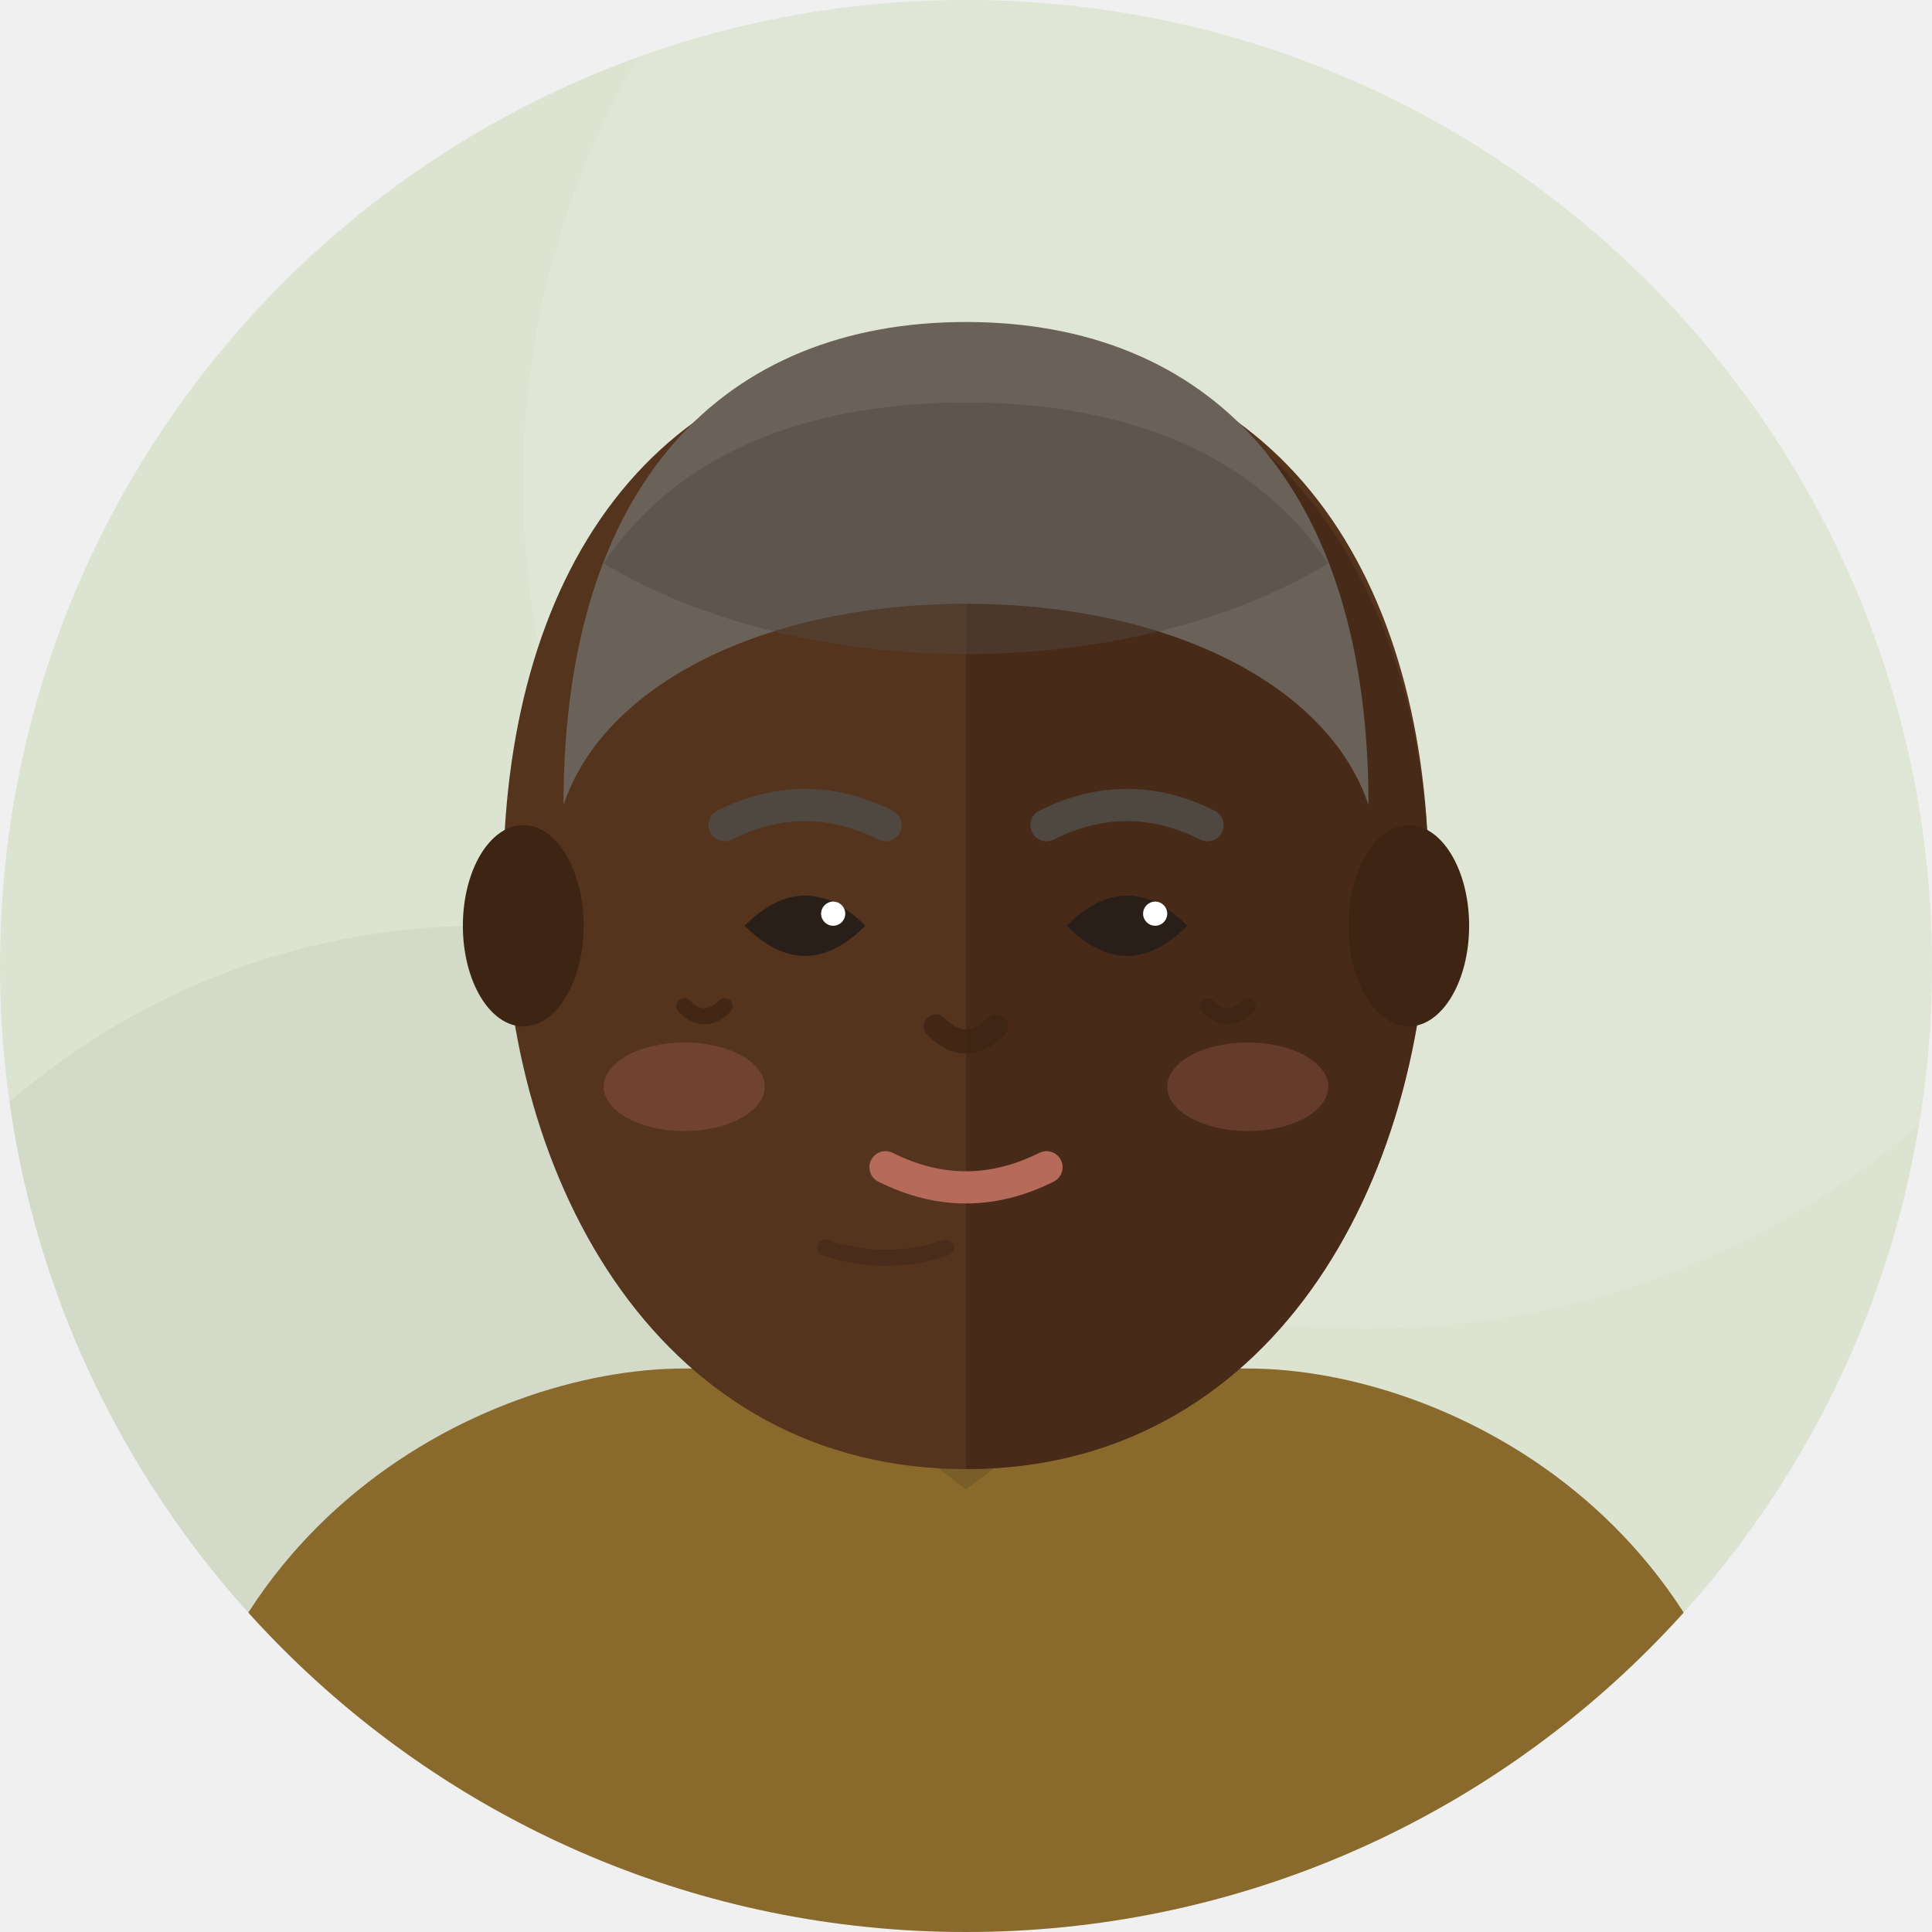
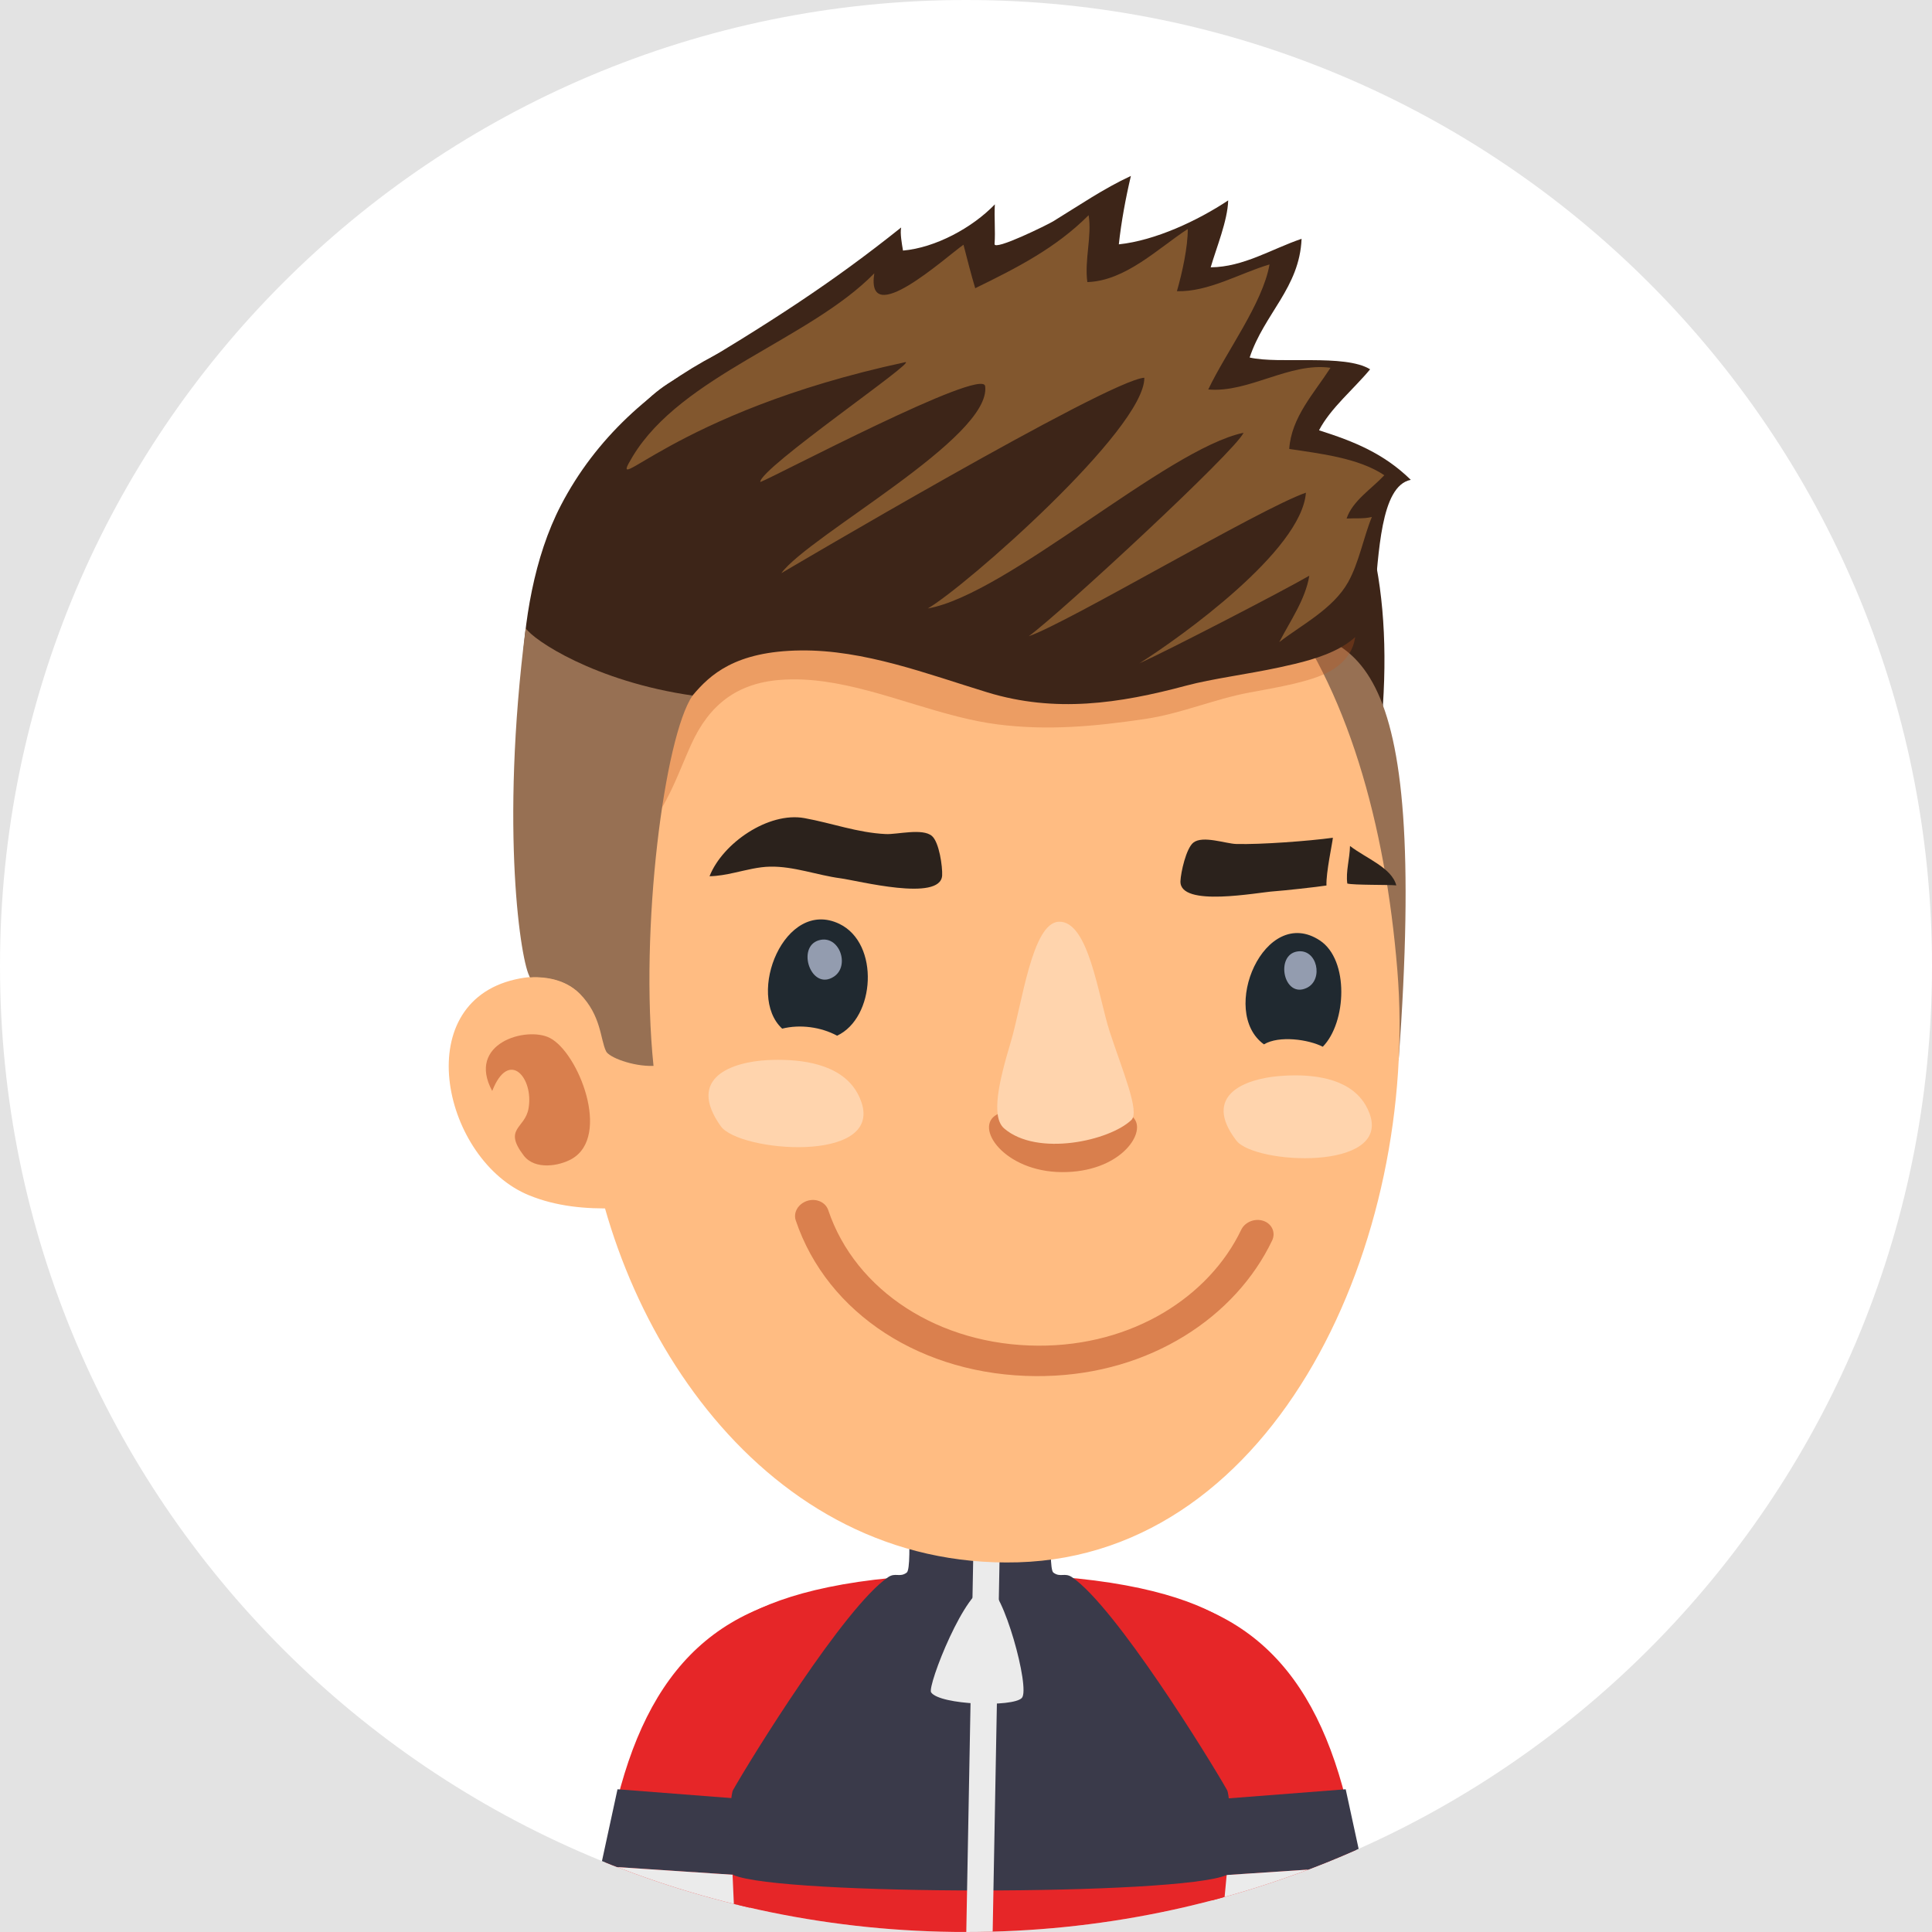
- <svg xmlns="http://www.w3.org/2000/svg" viewBox="0 0 96 96" width="96" height="96">
-   <defs>
-     <clipPath id="c">
-       <circle cx="48" cy="48" r="48" />
-     </clipPath>
-   </defs>
-   <g clip-path="url(#c)">
-     <rect width="96" height="96" fill="#DCE4D1" />
-     <circle cx="68" cy="24" r="42" fill="#fff" opacity="0.08" />
-     <circle cx="24" cy="82" r="36" fill="#000" opacity="0.045" />
-   </g>
-   <g clip-path="url(#c)">
-     <path d="M38 72 Q38 80 48 80 Q58 80 58 72 L58 68 L38 68 Z" fill="#3D2413" />
-     <path d="M8 96 C 8 76, 24 68, 34 68                               L 62 68 C 72 68, 88 76, 88 96 Z" fill="#8A6A2C" />
-     <path d="M40 68 L48 74 L56 68 Z" fill="rgba(0,0,0,0.12)" />
-     <path d="M48 17 C 32 17, 25 29, 25 44 C 25 59, 33 73, 48 73 C 63 73, 71 59, 71 44 C 71 29, 64 17, 48 17 Z" fill="#55341E" />
-     <path d="M48 17 C 63 17, 71 29, 71 44 C 71 59, 63 73, 48 73 Z" fill="#3D2413" opacity="0.55" />
-     <ellipse cx="26" cy="46" rx="3" ry="5" fill="#3D2413" />
-     <ellipse cx="70" cy="46" rx="3" ry="5" fill="#3D2413" />
-     <path d="M28 40 C 28 24, 36 16, 48 16 C 60 16, 68 24, 68 40                       C 66 34, 58 30, 48 30 C 38 30, 30 34, 28 40 Z" fill="#6A6259" />
-     <path d="M30 28 C 40 34, 56 34, 66 28 C 62 22, 55 20, 48 20 C 41 20, 34 22, 30 28 Z" fill="#4F4841" opacity="0.45" />
-     <path d="M36 41 q4 -2 8 0" stroke="#4F4841" stroke-width="1.6" stroke-linecap="round" fill="none" />
-     <path d="M52 41 q4 -2 8 0" stroke="#4F4841" stroke-width="1.6" stroke-linecap="round" fill="none" />
-     <path d="M37 46 q3 -3 6 0 q-3 3 -6 0 Z" fill="#2A1F18" />
-     <path d="M53 46 q3 -3 6 0 q-3 3 -6 0 Z" fill="#2A1F18" />
-     <circle cx="41.4" cy="45.4" r="0.6" fill="#fff" />
-     <circle cx="57.4" cy="45.4" r="0.6" fill="#fff" />
-     <path d="M46.5 51 q1.5 1.5 3 0" stroke="#3D2413" stroke-width="1.2" stroke-linecap="round" fill="none" opacity="0.8" />
-     <ellipse cx="34" cy="54" rx="4" ry="2.2" fill="rgba(210,120,110,0.22)" />
-     <ellipse cx="62" cy="54" rx="4" ry="2.2" fill="rgba(210,120,110,0.22)" />
-     <path d="M44 58 q4 2 8 0" stroke="#B56A5A" stroke-width="1.6" stroke-linecap="round" fill="none" />
-     <path d="M34 50 q1 1 2 0" stroke="#3D2413" stroke-width="0.8" stroke-linecap="round" fill="none" opacity="0.8" />
-     <path d="M60 50 q1 1 2 0" stroke="#3D2413" stroke-width="0.8" stroke-linecap="round" fill="none" opacity="0.8" />
-     <path d="M41 62 q3 1 6 0" stroke="#3D2413" stroke-width="0.8" stroke-linecap="round" fill="none" opacity="0.5" />
+ <svg xmlns="http://www.w3.org/2000/svg" width="100%" height="100%" viewBox="0 0 66 66" version="1.1" xml:space="preserve" style="fill-rule:evenodd;clip-rule:evenodd;stroke-linejoin:round;stroke-miterlimit:2;">
+   <g transform="matrix(1,0,0,1,-19,-164)">
+     <g id="avatars">
+       <rect x="0" y="0" width="1000" height="765" style="fill:rgb(227,227,227);" />
+       <g transform="matrix(1,0,0,1,-0.146,1.106)">
+         <clipPath id="_clip1">
+           <circle cx="52.146" cy="195.894" r="33" />
+         </clipPath>
+         <g clip-path="url(#_clip1)">
+           <rect x="19.146" y="162.894" width="66" height="66" style="fill:white;" />
+         </g>
+         <g>
+           <clipPath id="_clip2">
+             <circle cx="52.146" cy="195.894" r="33" />
+           </clipPath>
+           <g clip-path="url(#_clip2)">
+             <g>
+               <g>
+                 <g>
+                   <g>
+                     <path d="M59.896,217.708L57.22,221.557C58.047,222.342 60.497,225.78 60.698,228.894L65.826,228.893C65.314,222.871 63.757,219.076 59.896,217.708Z" style="fill:rgb(230,38,40);fill-rule:nonzero;" />
+                   </g>
+                 </g>
+                 <path d="M61.122,224.328L65.117,224.018L65.686,226.64L61.051,226.947L61.122,224.328Z" style="fill:rgb(58,58,74);fill-rule:nonzero;" />
+                 <path d="M61.051,226.947L65.686,226.64L65.825,228.892L60.867,228.894L61.051,226.947Z" style="fill:rgb(235,235,235);fill-rule:nonzero;" />
+               </g>
+               <g>
+                 <g>
+                   <g>
+                     <path d="M45.462,217.708L48.139,221.557C47.311,222.342 44.861,225.78 44.661,228.894L39.533,228.893C40.044,222.871 41.601,219.076 45.462,217.708Z" style="fill:rgb(230,38,40);fill-rule:nonzero;" />
+                   </g>
+                 </g>
+                 <path d="M44.236,224.328L40.241,224.018L39.673,226.64L44.308,226.947L44.236,224.328Z" style="fill:rgb(58,58,74);fill-rule:nonzero;" />
+                 <path d="M44.308,226.947L39.673,226.64L39.533,228.892L44.491,228.894L44.308,226.947Z" style="fill:rgb(235,235,235);fill-rule:nonzero;" />
+               </g>
+               <g>
+                 <path d="M60.98,226.454C61.002,225.85 44.13,225.95 44.156,226.579C44.184,227.258 44.221,228.049 44.261,228.893L60.87,228.893C60.914,228.003 60.953,227.167 60.98,226.454Z" style="fill:rgb(230,38,40);fill-rule:nonzero;" />
+               </g>
+               <path id="XMLID_250_" d="M62.075,219.547C61.455,220.752 61.02,222.427 61.018,224.558C61.017,225.14 61.005,225.698 60.987,226.234C60.948,227.415 44.188,227.457 44.145,226.285C44.125,225.745 44.214,225.15 44.21,224.565C44.199,222.841 43.589,220.874 43.168,219.708C43.056,219.399 44.072,216.706 52.439,216.664C61.062,216.619 62.235,219.236 62.075,219.547Z" style="fill:rgb(230,38,40);fill-rule:nonzero;" />
+               <path d="M44.187,224.047C44.795,222.971 47.994,217.793 49.483,216.775C49.736,216.601 49.881,216.796 50.121,216.616C50.35,216.445 50.075,213.084 50.075,213.084L55.178,213.084C55.178,213.084 54.903,216.445 55.131,216.616C55.372,216.796 55.516,216.601 55.77,216.775C57.258,217.793 60.457,222.971 61.065,224.047C61.198,224.281 61.259,226.855 61.052,226.947C59.466,227.652 45.787,227.652 44.201,226.947C43.993,226.855 44.055,224.281 44.187,224.047Z" style="fill:rgb(58,58,74);fill-rule:nonzero;" />
+               <path d="M52.885,217.118C52.151,217.079 50.813,220.501 50.954,220.708C51.253,221.143 53.755,221.224 54.054,220.898C54.353,220.572 53.401,217.145 52.885,217.118Z" style="fill:rgb(235,235,235);fill-rule:nonzero;" />
+               <g>
+                 <path d="M53.349,213.092L52.449,213.075L52.156,228.894L53.057,228.894L53.349,213.092Z" style="fill:rgb(235,235,235);fill-rule:nonzero;" />
+               </g>
+             </g>
+             <g>
+               <path d="M44.182,199.849C46.568,199.297 48.968,198.797 51.368,198.307C55.31,197.499 59.609,198.429 63.591,198.869C66.708,199.211 65.633,196.272 65.429,193.737C65.124,189.959 66.264,188.905 66.389,186.985C66.994,177.744 62.37,172.72 50.846,173.141C45.894,173.322 40.673,175.6 38.308,180.155C37.387,181.924 37.032,184.153 36.973,186.119C36.832,190.786 36.239,195.085 38.369,199.483C39.479,201.779 42.24,200.298 44.182,199.849Z" style="fill:rgb(61,37,24);fill-rule:nonzero;" />
+               <path d="M63.771,196.723C63.219,196.162 62.446,196.152 62.068,196.157C61.766,195.721 61.04,191.156 61.925,184.232C65.431,184.55 67.97,184.721 66.927,199.108C66.214,199.13 64.76,198.893 64.668,198.684C64.471,198.276 64.511,197.472 63.771,196.723Z" style="fill:rgb(151,112,83);fill-rule:nonzero;" />
+               <path d="M39.14,200.605C39.839,208.097 45.24,216.513 53.921,216.265C62.777,216.009 67.634,205.242 66.881,196.033C66.063,186.018 61.695,177.518 51.285,179.093C43.851,180.22 38.207,190.601 39.14,200.605Z" style="fill:rgb(255,188,130);fill-rule:nonzero;" />
+               <path d="M51.896,187.382C49.866,186.876 47.826,185.958 45.785,186.121C44.311,186.239 43.373,186.976 42.761,188.319C42.047,189.881 41.438,192.198 39.17,191.942C37.232,191.722 37.25,189.267 37.493,187.811C38.14,183.913 39.847,181.413 43.675,179.873C46.231,178.843 49.149,179.118 51.838,179.28C56.238,179.545 60.104,180.62 64.067,182.394C65.194,182.9 66.266,184.88 64.571,185.829C63.906,186.202 62.659,186.396 61.836,186.551C60.64,186.771 59.491,187.275 58.261,187.456C56.542,187.71 54.934,187.86 53.211,187.639C52.773,187.582 52.335,187.492 51.896,187.382Z" style="fill:rgb(191,84,27);fill-opacity:0.3;fill-rule:nonzero;" />
+               <path d="M37.222,203.728C38.154,204.11 39.16,204.198 40.134,204.171C40.153,204.143 40.174,204.114 40.196,204.084C40.657,203.415 40.214,199.536 40.022,198.803C39.543,196.95 38.5,195.947 36.744,196.353C33.079,197.196 34.308,202.544 37.222,203.728Z" style="fill:rgb(255,188,130);fill-rule:nonzero;" />
+               <path d="M38.679,202.484C40.031,201.71 38.906,198.852 37.93,198.352C37.134,197.943 35.074,198.532 35.961,200.163C36.527,198.711 37.386,199.716 37.202,200.758C37.082,201.457 36.325,201.435 37.038,202.37C37.423,202.872 38.251,202.728 38.679,202.484Z" style="fill:rgb(181,67,25);fill-opacity:0.5;fill-rule:nonzero;" />
+               <path d="M62.855,185.692C61.73,185.934 60.559,186.078 59.669,186.316C57.379,186.93 55.19,187.254 52.872,186.545C50.821,185.918 48.67,185.088 46.496,185.114C44.261,185.14 43.401,185.943 42.805,186.654C41.715,187.955 38.633,185.995 38.087,185.121C37.361,183.961 38.482,181.187 39.068,180.046C39.884,178.462 40.584,176.818 42.092,175.92C45.497,173.899 47.569,172.552 49.931,170.665C49.89,170.864 49.954,171.218 49.994,171.454C51.104,171.356 52.363,170.675 53.132,169.875C53.105,170.329 53.154,170.777 53.122,171.229C53.104,171.475 54.948,170.563 55.124,170.455C55.999,169.919 56.847,169.336 57.779,168.904C57.603,169.647 57.447,170.487 57.367,171.241C58.607,171.112 60.06,170.433 61.103,169.74C61.082,170.438 60.699,171.356 60.505,172.026C61.627,172.017 62.584,171.4 63.61,171.052C63.541,172.724 62.339,173.601 61.836,175.107C62.846,175.343 65.087,174.976 65.951,175.51C65.413,176.165 64.595,176.839 64.206,177.594C65.394,177.971 66.413,178.379 67.341,179.286C66.297,179.488 66.254,181.853 66.091,183.366C65.918,184.98 64.234,185.394 62.855,185.692Z" style="fill:rgb(61,37,24);fill-rule:nonzero;" />
+               <path d="M38.953,196.84C38.398,196.279 37.626,196.266 37.25,196.273C36.948,195.839 36.218,191.272 37.104,184.35C37.35,184.751 39.474,186.178 42.805,186.655C41.846,188.048 40.987,194.618 41.471,199.307C40.758,199.33 39.941,199.011 39.849,198.805C39.65,198.393 39.69,197.59 38.953,196.84Z" style="fill:rgb(151,112,83);fill-rule:nonzero;" />
+               <path d="M49.013,172.232C48.714,174.178 51.426,171.7 52.06,171.254C52.182,171.727 52.321,172.274 52.461,172.74C53.896,172.039 55.219,171.364 56.335,170.245C56.453,170.955 56.188,171.774 56.291,172.53C57.597,172.492 58.728,171.361 59.722,170.717C59.726,171.323 59.537,172.197 59.351,172.842C60.434,172.872 61.512,172.222 62.515,171.928C62.282,173.259 61.029,174.919 60.422,176.199C61.81,176.321 63.198,175.261 64.598,175.458C64.035,176.332 63.262,177.146 63.188,178.23C64.217,178.388 65.553,178.533 66.437,179.129C66.005,179.593 65.349,180.003 65.148,180.608C65.44,180.591 65.735,180.623 66.011,180.554C65.73,181.234 65.571,182.12 65.198,182.785C64.684,183.695 63.627,184.228 62.848,184.829C63.227,184.096 63.74,183.375 63.874,182.561C62.924,183.11 59.047,185.114 58.067,185.556C59.497,184.652 63.611,181.705 63.758,179.725C62.195,180.263 55.64,184.164 54.291,184.628C55.413,183.802 61.343,178.311 61.628,177.678C59.002,178.229 53.559,183.201 50.841,183.68C52.119,182.944 58.258,177.55 58.238,175.798C57.015,175.868 45.818,182.487 45.837,182.475C46.778,181.188 53.028,177.843 52.8,176.085C52.714,175.422 45.581,179.195 45.119,179.361C45.074,178.904 50.562,175.162 50.065,175.268C42.05,176.989 39.796,180.09 40.762,178.482C42.434,175.719 46.789,174.503 49.013,172.232Z" style="fill:rgb(130,87,46);fill-rule:nonzero;" />
+             </g>
+             <g>
+               <g>
+                 <path d="M47.742,198.275C47.19,197.976 46.476,197.881 45.866,198.034C44.618,196.877 45.954,193.557 47.821,194.455C49.208,195.126 49.044,197.669 47.742,198.275Z" style="fill:rgb(32,41,48);fill-rule:nonzero;" />
+               </g>
+               <path d="M57.901,201.12C57.454,200.517 56.758,201.135 55.525,201.096C54.416,201.063 53.998,200.538 53.2,200.969C52.403,201.396 53.451,202.924 55.421,202.935C57.381,202.948 58.289,201.638 57.901,201.12Z" style="fill:rgb(181,67,25);fill-opacity:0.5;fill-rule:nonzero;" />
+               <path d="M57.058,198.147C56.665,196.941 56.339,194.333 55.311,194.382C54.401,194.426 54.063,197.196 53.673,198.499C53.275,199.823 52.989,201.044 53.449,201.443C54.582,202.418 57.053,201.865 57.796,201.154C58.089,200.872 57.505,199.509 57.058,198.147Z" style="fill:rgb(255,212,173);fill-rule:nonzero;" />
+               <g>
+                 <path d="M64.234,195.021C65.244,195.688 65.145,197.828 64.334,198.652C63.852,198.404 62.844,198.258 62.324,198.571C60.772,197.449 62.353,193.781 64.234,195.021Z" style="fill:rgb(32,41,48);fill-rule:nonzero;" />
+               </g>
+               <path d="M47.12,195.015C47.815,194.813 48.195,195.885 47.635,196.256C46.86,196.769 46.337,195.245 47.12,195.015Z" style="fill:rgb(195,206,230);fill-opacity:0.7;fill-rule:nonzero;" />
+               <path d="M63.462,195.398C64.144,195.29 64.37,196.356 63.793,196.639C62.996,197.029 62.696,195.518 63.462,195.398Z" style="fill:rgb(195,206,230);fill-opacity:0.7;fill-rule:nonzero;" />
+               <path d="M44.231,192.708C43.953,192.77 43.672,192.822 43.385,192.828C43.83,191.698 45.398,190.619 46.626,190.842C47.566,191.012 48.437,191.341 49.405,191.387C49.795,191.406 50.664,191.176 50.983,191.453C51.231,191.668 51.347,192.5 51.331,192.802C51.278,193.713 48.442,192.974 47.852,192.897C47.07,192.793 46.259,192.484 45.459,192.5C45.05,192.506 44.645,192.618 44.231,192.708Z" style="fill:rgb(43,34,28);fill-rule:nonzero;" />
+               <path d="M64.679,191.513C63.859,191.625 62.221,191.748 61.382,191.726C61.02,191.717 60.235,191.425 59.913,191.679C59.666,191.875 59.484,192.696 59.472,192.996C59.437,193.905 62.126,193.374 62.681,193.341C62.985,193.321 64.148,193.194 64.46,193.144C64.442,192.702 64.664,191.695 64.679,191.513Z" style="fill:rgb(43,34,28);fill-rule:nonzero;" />
+               <path d="M65.264,191.794C65.255,192.237 65.115,192.668 65.172,193.077C65.394,193.135 66.581,193.113 66.846,193.14C66.685,192.532 65.822,192.223 65.264,191.794Z" style="fill:rgb(43,34,28);fill-rule:nonzero;" />
+               <path d="M65.634,200.415C65.757,200.561 65.859,200.735 65.934,200.939C66.657,202.909 62.005,202.679 61.378,201.853C60.196,200.301 61.693,199.747 62.847,199.654C63.729,199.581 64.979,199.635 65.634,200.415Z" style="fill:rgb(255,212,173);fill-rule:nonzero;" />
+               <path d="M48.28,200.001C48.405,200.158 48.507,200.345 48.578,200.559C49.269,202.648 44.399,202.251 43.767,201.365C42.583,199.698 44.169,199.169 45.379,199.108C46.31,199.065 47.62,199.162 48.28,200.001Z" style="fill:rgb(255,212,173);fill-rule:nonzero;" />
+               <g opacity="0.5">
+                 <path d="M54.84,209.901C58.445,209.824 61.358,207.879 62.604,205.271C62.732,205.004 62.599,204.7 62.307,204.601C62.016,204.502 61.675,204.637 61.546,204.908C60.459,207.179 57.848,208.881 54.608,208.864C51.243,208.85 48.37,207.001 47.439,204.232C47.346,203.959 47.024,203.819 46.719,203.918C46.413,204.02 46.239,204.314 46.33,204.584C47.407,207.783 50.662,209.884 54.535,209.904C54.637,209.904 54.738,209.902 54.84,209.901Z" style="fill:rgb(181,67,25);fill-rule:nonzero;" />
+               </g>
+             </g>
+           </g>
+         </g>
+       </g>
+     </g>
  </g>
</svg>
